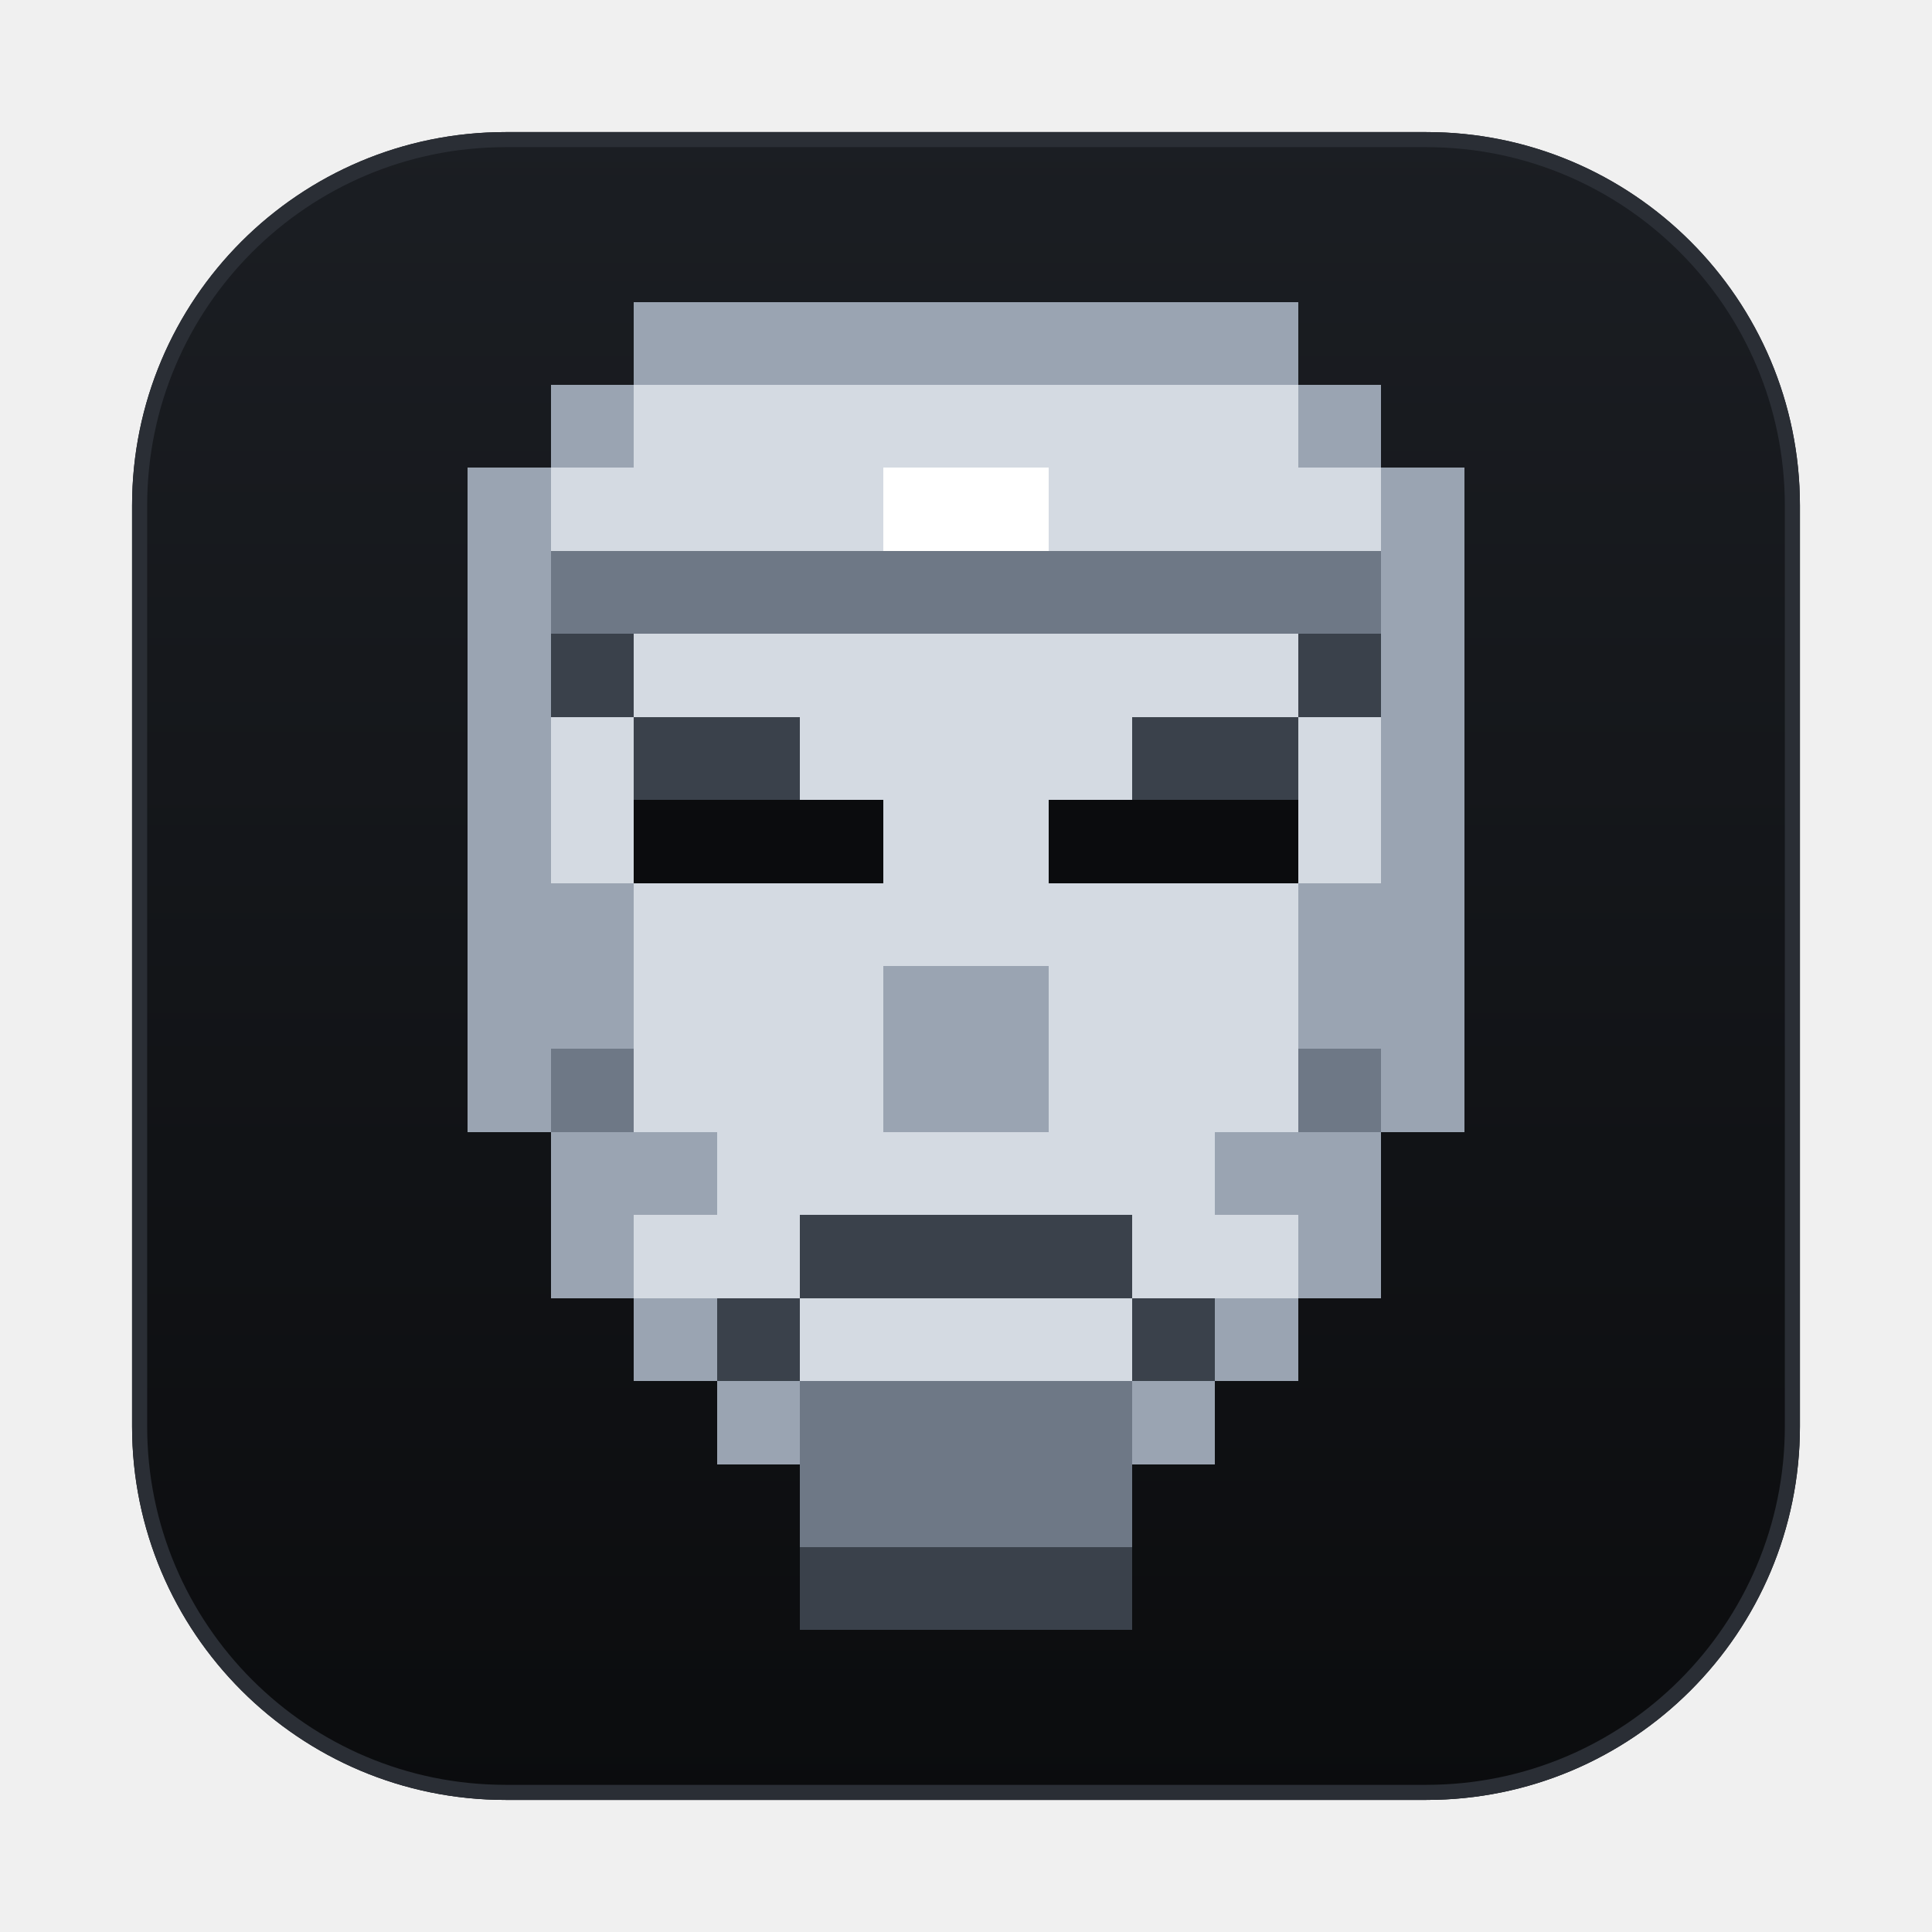
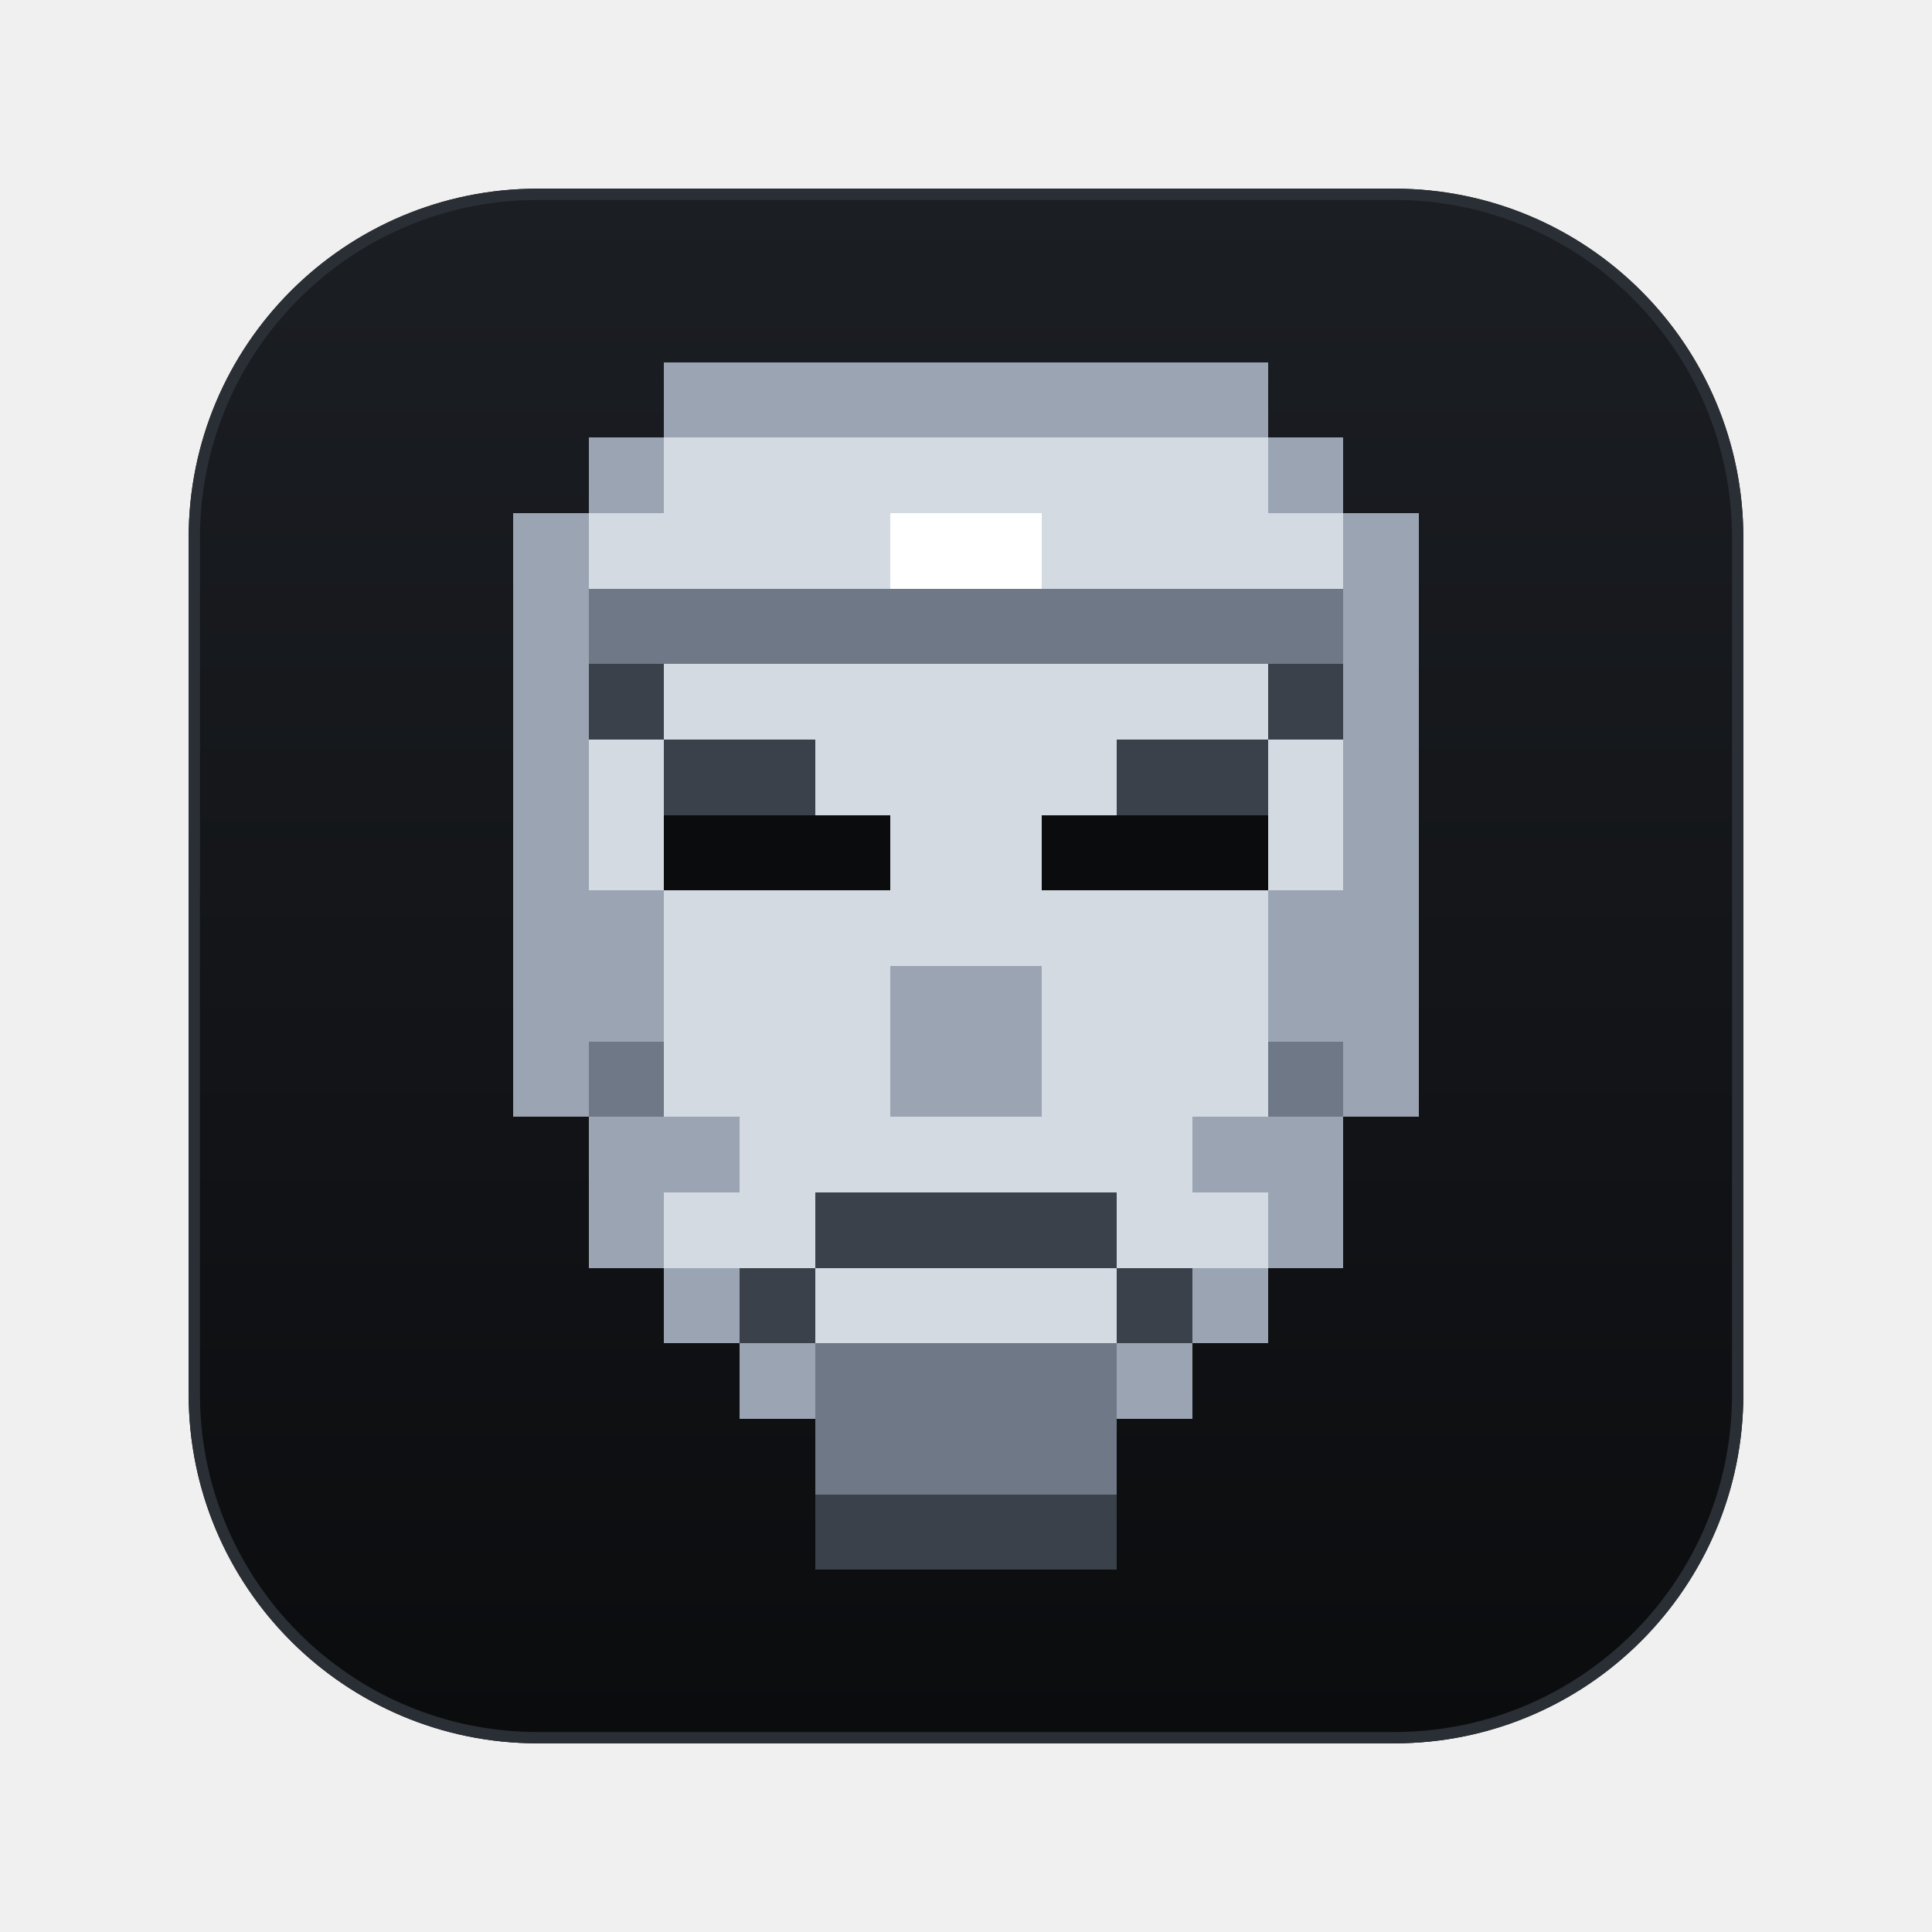
<svg xmlns="http://www.w3.org/2000/svg" viewBox="0 0 1024 1024" width="1024" height="1024">
  <defs>
    <linearGradient id="tile" x1="0" y1="0" x2="0" y2="1">
      <stop offset="0" stop-color="#1B1E23" />
      <stop offset="1" stop-color="#0B0C0E" />
    </linearGradient>
  </defs>
-   <rect x="70" y="70" width="884" height="884" rx="198" fill="url(#tile)" />
-   <rect x="74" y="74" width="876" height="876" rx="194" fill="none" stroke="#2A2E35" stroke-width="8" />
+   <rect x="100" y="100" width="824" height="824" rx="185" fill="url(#tile)" />
+   <rect x="103" y="103" width="818" height="818" rx="182" fill="none" stroke="#2A2E35" stroke-width="6" />
  <g shape-rendering="crispEdges">
-     <rect x="336" y="160" width="44" height="44" fill="#9AA4B2" />
-     <rect x="380" y="160" width="44" height="44" fill="#9AA4B2" />
-     <rect x="424" y="160" width="44" height="44" fill="#9AA4B2" />
-     <rect x="468" y="160" width="44" height="44" fill="#9AA4B2" />
-     <rect x="512" y="160" width="44" height="44" fill="#9AA4B2" />
-     <rect x="556" y="160" width="44" height="44" fill="#9AA4B2" />
-     <rect x="600" y="160" width="44" height="44" fill="#9AA4B2" />
-     <rect x="644" y="160" width="44" height="44" fill="#9AA4B2" />
-     <rect x="292" y="204" width="44" height="44" fill="#9AA4B2" />
-     <rect x="336" y="204" width="44" height="44" fill="#D4DAE2" />
-     <rect x="380" y="204" width="44" height="44" fill="#D4DAE2" />
-     <rect x="424" y="204" width="44" height="44" fill="#D4DAE2" />
-     <rect x="468" y="204" width="44" height="44" fill="#D4DAE2" />
-     <rect x="512" y="204" width="44" height="44" fill="#D4DAE2" />
-     <rect x="556" y="204" width="44" height="44" fill="#D4DAE2" />
-     <rect x="600" y="204" width="44" height="44" fill="#D4DAE2" />
-     <rect x="644" y="204" width="44" height="44" fill="#D4DAE2" />
-     <rect x="688" y="204" width="44" height="44" fill="#9AA4B2" />
-     <rect x="248" y="248" width="44" height="44" fill="#9AA4B2" />
-     <rect x="292" y="248" width="44" height="44" fill="#D4DAE2" />
-     <rect x="336" y="248" width="44" height="44" fill="#D4DAE2" />
-     <rect x="380" y="248" width="44" height="44" fill="#D4DAE2" />
-     <rect x="424" y="248" width="44" height="44" fill="#D4DAE2" />
-     <rect x="468" y="248" width="44" height="44" fill="#FFFFFF" />
-     <rect x="512" y="248" width="44" height="44" fill="#FFFFFF" />
-     <rect x="556" y="248" width="44" height="44" fill="#D4DAE2" />
-     <rect x="600" y="248" width="44" height="44" fill="#D4DAE2" />
-     <rect x="644" y="248" width="44" height="44" fill="#D4DAE2" />
-     <rect x="688" y="248" width="44" height="44" fill="#D4DAE2" />
-     <rect x="732" y="248" width="44" height="44" fill="#9AA4B2" />
-     <rect x="248" y="292" width="44" height="44" fill="#9AA4B2" />
-     <rect x="292" y="292" width="44" height="44" fill="#6E7886" />
-     <rect x="336" y="292" width="44" height="44" fill="#6E7886" />
-     <rect x="380" y="292" width="44" height="44" fill="#6E7886" />
-     <rect x="424" y="292" width="44" height="44" fill="#6E7886" />
-     <rect x="468" y="292" width="44" height="44" fill="#6E7886" />
-     <rect x="512" y="292" width="44" height="44" fill="#6E7886" />
-     <rect x="556" y="292" width="44" height="44" fill="#6E7886" />
-     <rect x="600" y="292" width="44" height="44" fill="#6E7886" />
-     <rect x="644" y="292" width="44" height="44" fill="#6E7886" />
-     <rect x="688" y="292" width="44" height="44" fill="#6E7886" />
-     <rect x="732" y="292" width="44" height="44" fill="#9AA4B2" />
-     <rect x="248" y="336" width="44" height="44" fill="#9AA4B2" />
-     <rect x="292" y="336" width="44" height="44" fill="#3A414B" />
-     <rect x="336" y="336" width="44" height="44" fill="#D4DAE2" />
-     <rect x="380" y="336" width="44" height="44" fill="#D4DAE2" />
-     <rect x="424" y="336" width="44" height="44" fill="#D4DAE2" />
-     <rect x="468" y="336" width="44" height="44" fill="#D4DAE2" />
-     <rect x="512" y="336" width="44" height="44" fill="#D4DAE2" />
-     <rect x="556" y="336" width="44" height="44" fill="#D4DAE2" />
-     <rect x="600" y="336" width="44" height="44" fill="#D4DAE2" />
-     <rect x="644" y="336" width="44" height="44" fill="#D4DAE2" />
-     <rect x="688" y="336" width="44" height="44" fill="#3A414B" />
-     <rect x="732" y="336" width="44" height="44" fill="#9AA4B2" />
-     <rect x="248" y="380" width="44" height="44" fill="#9AA4B2" />
-     <rect x="292" y="380" width="44" height="44" fill="#D4DAE2" />
-     <rect x="336" y="380" width="44" height="44" fill="#3A414B" />
-     <rect x="380" y="380" width="44" height="44" fill="#3A414B" />
-     <rect x="424" y="380" width="44" height="44" fill="#D4DAE2" />
-     <rect x="468" y="380" width="44" height="44" fill="#D4DAE2" />
-     <rect x="512" y="380" width="44" height="44" fill="#D4DAE2" />
-     <rect x="556" y="380" width="44" height="44" fill="#D4DAE2" />
-     <rect x="600" y="380" width="44" height="44" fill="#3A414B" />
-     <rect x="644" y="380" width="44" height="44" fill="#3A414B" />
-     <rect x="688" y="380" width="44" height="44" fill="#D4DAE2" />
-     <rect x="732" y="380" width="44" height="44" fill="#9AA4B2" />
-     <rect x="248" y="424" width="44" height="44" fill="#9AA4B2" />
-     <rect x="292" y="424" width="44" height="44" fill="#D4DAE2" />
-     <rect x="336" y="424" width="44" height="44" fill="#0B0C0E" />
-     <rect x="380" y="424" width="44" height="44" fill="#0B0C0E" />
-     <rect x="424" y="424" width="44" height="44" fill="#0B0C0E" />
-     <rect x="468" y="424" width="44" height="44" fill="#D4DAE2" />
-     <rect x="512" y="424" width="44" height="44" fill="#D4DAE2" />
-     <rect x="556" y="424" width="44" height="44" fill="#0B0C0E" />
-     <rect x="600" y="424" width="44" height="44" fill="#0B0C0E" />
-     <rect x="644" y="424" width="44" height="44" fill="#0B0C0E" />
-     <rect x="688" y="424" width="44" height="44" fill="#D4DAE2" />
-     <rect x="732" y="424" width="44" height="44" fill="#9AA4B2" />
-     <rect x="248" y="468" width="44" height="44" fill="#9AA4B2" />
-     <rect x="292" y="468" width="44" height="44" fill="#9AA4B2" />
-     <rect x="336" y="468" width="44" height="44" fill="#D4DAE2" />
-     <rect x="380" y="468" width="44" height="44" fill="#D4DAE2" />
-     <rect x="424" y="468" width="44" height="44" fill="#D4DAE2" />
-     <rect x="468" y="468" width="44" height="44" fill="#D4DAE2" />
-     <rect x="512" y="468" width="44" height="44" fill="#D4DAE2" />
-     <rect x="556" y="468" width="44" height="44" fill="#D4DAE2" />
-     <rect x="600" y="468" width="44" height="44" fill="#D4DAE2" />
-     <rect x="644" y="468" width="44" height="44" fill="#D4DAE2" />
-     <rect x="688" y="468" width="44" height="44" fill="#9AA4B2" />
-     <rect x="732" y="468" width="44" height="44" fill="#9AA4B2" />
-     <rect x="248" y="512" width="44" height="44" fill="#9AA4B2" />
-     <rect x="292" y="512" width="44" height="44" fill="#9AA4B2" />
-     <rect x="336" y="512" width="44" height="44" fill="#D4DAE2" />
-     <rect x="380" y="512" width="44" height="44" fill="#D4DAE2" />
-     <rect x="424" y="512" width="44" height="44" fill="#D4DAE2" />
-     <rect x="468" y="512" width="44" height="44" fill="#9AA4B2" />
-     <rect x="512" y="512" width="44" height="44" fill="#9AA4B2" />
-     <rect x="556" y="512" width="44" height="44" fill="#D4DAE2" />
-     <rect x="600" y="512" width="44" height="44" fill="#D4DAE2" />
-     <rect x="644" y="512" width="44" height="44" fill="#D4DAE2" />
-     <rect x="688" y="512" width="44" height="44" fill="#9AA4B2" />
-     <rect x="732" y="512" width="44" height="44" fill="#9AA4B2" />
-     <rect x="248" y="556" width="44" height="44" fill="#9AA4B2" />
-     <rect x="292" y="556" width="44" height="44" fill="#6E7886" />
-     <rect x="336" y="556" width="44" height="44" fill="#D4DAE2" />
-     <rect x="380" y="556" width="44" height="44" fill="#D4DAE2" />
-     <rect x="424" y="556" width="44" height="44" fill="#D4DAE2" />
-     <rect x="468" y="556" width="44" height="44" fill="#9AA4B2" />
-     <rect x="512" y="556" width="44" height="44" fill="#9AA4B2" />
-     <rect x="556" y="556" width="44" height="44" fill="#D4DAE2" />
-     <rect x="600" y="556" width="44" height="44" fill="#D4DAE2" />
-     <rect x="644" y="556" width="44" height="44" fill="#D4DAE2" />
-     <rect x="688" y="556" width="44" height="44" fill="#6E7886" />
-     <rect x="732" y="556" width="44" height="44" fill="#9AA4B2" />
-     <rect x="292" y="600" width="44" height="44" fill="#9AA4B2" />
-     <rect x="336" y="600" width="44" height="44" fill="#9AA4B2" />
-     <rect x="380" y="600" width="44" height="44" fill="#D4DAE2" />
-     <rect x="424" y="600" width="44" height="44" fill="#D4DAE2" />
-     <rect x="468" y="600" width="44" height="44" fill="#D4DAE2" />
-     <rect x="512" y="600" width="44" height="44" fill="#D4DAE2" />
-     <rect x="556" y="600" width="44" height="44" fill="#D4DAE2" />
-     <rect x="600" y="600" width="44" height="44" fill="#D4DAE2" />
-     <rect x="644" y="600" width="44" height="44" fill="#9AA4B2" />
-     <rect x="688" y="600" width="44" height="44" fill="#9AA4B2" />
-     <rect x="292" y="644" width="44" height="44" fill="#9AA4B2" />
-     <rect x="336" y="644" width="44" height="44" fill="#D4DAE2" />
-     <rect x="380" y="644" width="44" height="44" fill="#D4DAE2" />
-     <rect x="424" y="644" width="44" height="44" fill="#3A414B" />
-     <rect x="468" y="644" width="44" height="44" fill="#3A414B" />
-     <rect x="512" y="644" width="44" height="44" fill="#3A414B" />
-     <rect x="556" y="644" width="44" height="44" fill="#3A414B" />
-     <rect x="600" y="644" width="44" height="44" fill="#D4DAE2" />
-     <rect x="644" y="644" width="44" height="44" fill="#D4DAE2" />
-     <rect x="688" y="644" width="44" height="44" fill="#9AA4B2" />
-     <rect x="336" y="688" width="44" height="44" fill="#9AA4B2" />
-     <rect x="380" y="688" width="44" height="44" fill="#3A414B" />
-     <rect x="424" y="688" width="44" height="44" fill="#D4DAE2" />
-     <rect x="468" y="688" width="44" height="44" fill="#D4DAE2" />
-     <rect x="512" y="688" width="44" height="44" fill="#D4DAE2" />
-     <rect x="556" y="688" width="44" height="44" fill="#D4DAE2" />
-     <rect x="600" y="688" width="44" height="44" fill="#3A414B" />
-     <rect x="644" y="688" width="44" height="44" fill="#9AA4B2" />
-     <rect x="380" y="732" width="44" height="44" fill="#9AA4B2" />
-     <rect x="424" y="732" width="44" height="44" fill="#6E7886" />
-     <rect x="468" y="732" width="44" height="44" fill="#6E7886" />
-     <rect x="512" y="732" width="44" height="44" fill="#6E7886" />
-     <rect x="556" y="732" width="44" height="44" fill="#6E7886" />
-     <rect x="600" y="732" width="44" height="44" fill="#9AA4B2" />
-     <rect x="424" y="776" width="44" height="44" fill="#6E7886" />
-     <rect x="468" y="776" width="44" height="44" fill="#6E7886" />
-     <rect x="512" y="776" width="44" height="44" fill="#6E7886" />
-     <rect x="556" y="776" width="44" height="44" fill="#6E7886" />
-     <rect x="424" y="820" width="44" height="44" fill="#3A414B" />
-     <rect x="468" y="820" width="44" height="44" fill="#3A414B" />
-     <rect x="512" y="820" width="44" height="44" fill="#3A414B" />
-     <rect x="556" y="820" width="44" height="44" fill="#3A414B" />
+     <rect x="352" y="192" width="40" height="40" fill="#9AA4B2" />
+     <rect x="392" y="192" width="40" height="40" fill="#9AA4B2" />
+     <rect x="432" y="192" width="40" height="40" fill="#9AA4B2" />
+     <rect x="472" y="192" width="40" height="40" fill="#9AA4B2" />
+     <rect x="512" y="192" width="40" height="40" fill="#9AA4B2" />
+     <rect x="552" y="192" width="40" height="40" fill="#9AA4B2" />
+     <rect x="592" y="192" width="40" height="40" fill="#9AA4B2" />
+     <rect x="632" y="192" width="40" height="40" fill="#9AA4B2" />
+     <rect x="312" y="232" width="40" height="40" fill="#9AA4B2" />
+     <rect x="352" y="232" width="40" height="40" fill="#D4DAE2" />
+     <rect x="392" y="232" width="40" height="40" fill="#D4DAE2" />
+     <rect x="432" y="232" width="40" height="40" fill="#D4DAE2" />
+     <rect x="472" y="232" width="40" height="40" fill="#D4DAE2" />
+     <rect x="512" y="232" width="40" height="40" fill="#D4DAE2" />
+     <rect x="552" y="232" width="40" height="40" fill="#D4DAE2" />
+     <rect x="592" y="232" width="40" height="40" fill="#D4DAE2" />
+     <rect x="632" y="232" width="40" height="40" fill="#D4DAE2" />
+     <rect x="672" y="232" width="40" height="40" fill="#9AA4B2" />
+     <rect x="272" y="272" width="40" height="40" fill="#9AA4B2" />
+     <rect x="312" y="272" width="40" height="40" fill="#D4DAE2" />
+     <rect x="352" y="272" width="40" height="40" fill="#D4DAE2" />
+     <rect x="392" y="272" width="40" height="40" fill="#D4DAE2" />
+     <rect x="432" y="272" width="40" height="40" fill="#D4DAE2" />
+     <rect x="472" y="272" width="40" height="40" fill="#FFFFFF" />
+     <rect x="512" y="272" width="40" height="40" fill="#FFFFFF" />
+     <rect x="552" y="272" width="40" height="40" fill="#D4DAE2" />
+     <rect x="592" y="272" width="40" height="40" fill="#D4DAE2" />
+     <rect x="632" y="272" width="40" height="40" fill="#D4DAE2" />
+     <rect x="672" y="272" width="40" height="40" fill="#D4DAE2" />
+     <rect x="712" y="272" width="40" height="40" fill="#9AA4B2" />
+     <rect x="272" y="312" width="40" height="40" fill="#9AA4B2" />
+     <rect x="312" y="312" width="40" height="40" fill="#6E7886" />
+     <rect x="352" y="312" width="40" height="40" fill="#6E7886" />
+     <rect x="392" y="312" width="40" height="40" fill="#6E7886" />
+     <rect x="432" y="312" width="40" height="40" fill="#6E7886" />
+     <rect x="472" y="312" width="40" height="40" fill="#6E7886" />
+     <rect x="512" y="312" width="40" height="40" fill="#6E7886" />
+     <rect x="552" y="312" width="40" height="40" fill="#6E7886" />
+     <rect x="592" y="312" width="40" height="40" fill="#6E7886" />
+     <rect x="632" y="312" width="40" height="40" fill="#6E7886" />
+     <rect x="672" y="312" width="40" height="40" fill="#6E7886" />
+     <rect x="712" y="312" width="40" height="40" fill="#9AA4B2" />
+     <rect x="272" y="352" width="40" height="40" fill="#9AA4B2" />
+     <rect x="312" y="352" width="40" height="40" fill="#3A414B" />
+     <rect x="352" y="352" width="40" height="40" fill="#D4DAE2" />
+     <rect x="392" y="352" width="40" height="40" fill="#D4DAE2" />
+     <rect x="432" y="352" width="40" height="40" fill="#D4DAE2" />
+     <rect x="472" y="352" width="40" height="40" fill="#D4DAE2" />
+     <rect x="512" y="352" width="40" height="40" fill="#D4DAE2" />
+     <rect x="552" y="352" width="40" height="40" fill="#D4DAE2" />
+     <rect x="592" y="352" width="40" height="40" fill="#D4DAE2" />
+     <rect x="632" y="352" width="40" height="40" fill="#D4DAE2" />
+     <rect x="672" y="352" width="40" height="40" fill="#3A414B" />
+     <rect x="712" y="352" width="40" height="40" fill="#9AA4B2" />
+     <rect x="272" y="392" width="40" height="40" fill="#9AA4B2" />
+     <rect x="312" y="392" width="40" height="40" fill="#D4DAE2" />
+     <rect x="352" y="392" width="40" height="40" fill="#3A414B" />
+     <rect x="392" y="392" width="40" height="40" fill="#3A414B" />
+     <rect x="432" y="392" width="40" height="40" fill="#D4DAE2" />
+     <rect x="472" y="392" width="40" height="40" fill="#D4DAE2" />
+     <rect x="512" y="392" width="40" height="40" fill="#D4DAE2" />
+     <rect x="552" y="392" width="40" height="40" fill="#D4DAE2" />
+     <rect x="592" y="392" width="40" height="40" fill="#3A414B" />
+     <rect x="632" y="392" width="40" height="40" fill="#3A414B" />
+     <rect x="672" y="392" width="40" height="40" fill="#D4DAE2" />
+     <rect x="712" y="392" width="40" height="40" fill="#9AA4B2" />
+     <rect x="272" y="432" width="40" height="40" fill="#9AA4B2" />
+     <rect x="312" y="432" width="40" height="40" fill="#D4DAE2" />
+     <rect x="352" y="432" width="40" height="40" fill="#0B0C0E" />
+     <rect x="392" y="432" width="40" height="40" fill="#0B0C0E" />
+     <rect x="432" y="432" width="40" height="40" fill="#0B0C0E" />
+     <rect x="472" y="432" width="40" height="40" fill="#D4DAE2" />
+     <rect x="512" y="432" width="40" height="40" fill="#D4DAE2" />
+     <rect x="552" y="432" width="40" height="40" fill="#0B0C0E" />
+     <rect x="592" y="432" width="40" height="40" fill="#0B0C0E" />
+     <rect x="632" y="432" width="40" height="40" fill="#0B0C0E" />
+     <rect x="672" y="432" width="40" height="40" fill="#D4DAE2" />
+     <rect x="712" y="432" width="40" height="40" fill="#9AA4B2" />
+     <rect x="272" y="472" width="40" height="40" fill="#9AA4B2" />
+     <rect x="312" y="472" width="40" height="40" fill="#9AA4B2" />
+     <rect x="352" y="472" width="40" height="40" fill="#D4DAE2" />
+     <rect x="392" y="472" width="40" height="40" fill="#D4DAE2" />
+     <rect x="432" y="472" width="40" height="40" fill="#D4DAE2" />
+     <rect x="472" y="472" width="40" height="40" fill="#D4DAE2" />
+     <rect x="512" y="472" width="40" height="40" fill="#D4DAE2" />
+     <rect x="552" y="472" width="40" height="40" fill="#D4DAE2" />
+     <rect x="592" y="472" width="40" height="40" fill="#D4DAE2" />
+     <rect x="632" y="472" width="40" height="40" fill="#D4DAE2" />
+     <rect x="672" y="472" width="40" height="40" fill="#9AA4B2" />
+     <rect x="712" y="472" width="40" height="40" fill="#9AA4B2" />
+     <rect x="272" y="512" width="40" height="40" fill="#9AA4B2" />
+     <rect x="312" y="512" width="40" height="40" fill="#9AA4B2" />
+     <rect x="352" y="512" width="40" height="40" fill="#D4DAE2" />
+     <rect x="392" y="512" width="40" height="40" fill="#D4DAE2" />
+     <rect x="432" y="512" width="40" height="40" fill="#D4DAE2" />
+     <rect x="472" y="512" width="40" height="40" fill="#9AA4B2" />
+     <rect x="512" y="512" width="40" height="40" fill="#9AA4B2" />
+     <rect x="552" y="512" width="40" height="40" fill="#D4DAE2" />
+     <rect x="592" y="512" width="40" height="40" fill="#D4DAE2" />
+     <rect x="632" y="512" width="40" height="40" fill="#D4DAE2" />
+     <rect x="672" y="512" width="40" height="40" fill="#9AA4B2" />
+     <rect x="712" y="512" width="40" height="40" fill="#9AA4B2" />
+     <rect x="272" y="552" width="40" height="40" fill="#9AA4B2" />
+     <rect x="312" y="552" width="40" height="40" fill="#6E7886" />
+     <rect x="352" y="552" width="40" height="40" fill="#D4DAE2" />
+     <rect x="392" y="552" width="40" height="40" fill="#D4DAE2" />
+     <rect x="432" y="552" width="40" height="40" fill="#D4DAE2" />
+     <rect x="472" y="552" width="40" height="40" fill="#9AA4B2" />
+     <rect x="512" y="552" width="40" height="40" fill="#9AA4B2" />
+     <rect x="552" y="552" width="40" height="40" fill="#D4DAE2" />
+     <rect x="592" y="552" width="40" height="40" fill="#D4DAE2" />
+     <rect x="632" y="552" width="40" height="40" fill="#D4DAE2" />
+     <rect x="672" y="552" width="40" height="40" fill="#6E7886" />
+     <rect x="712" y="552" width="40" height="40" fill="#9AA4B2" />
+     <rect x="312" y="592" width="40" height="40" fill="#9AA4B2" />
+     <rect x="352" y="592" width="40" height="40" fill="#9AA4B2" />
+     <rect x="392" y="592" width="40" height="40" fill="#D4DAE2" />
+     <rect x="432" y="592" width="40" height="40" fill="#D4DAE2" />
+     <rect x="472" y="592" width="40" height="40" fill="#D4DAE2" />
+     <rect x="512" y="592" width="40" height="40" fill="#D4DAE2" />
+     <rect x="552" y="592" width="40" height="40" fill="#D4DAE2" />
+     <rect x="592" y="592" width="40" height="40" fill="#D4DAE2" />
+     <rect x="632" y="592" width="40" height="40" fill="#9AA4B2" />
+     <rect x="672" y="592" width="40" height="40" fill="#9AA4B2" />
+     <rect x="312" y="632" width="40" height="40" fill="#9AA4B2" />
+     <rect x="352" y="632" width="40" height="40" fill="#D4DAE2" />
+     <rect x="392" y="632" width="40" height="40" fill="#D4DAE2" />
+     <rect x="432" y="632" width="40" height="40" fill="#3A414B" />
+     <rect x="472" y="632" width="40" height="40" fill="#3A414B" />
+     <rect x="512" y="632" width="40" height="40" fill="#3A414B" />
+     <rect x="552" y="632" width="40" height="40" fill="#3A414B" />
+     <rect x="592" y="632" width="40" height="40" fill="#D4DAE2" />
+     <rect x="632" y="632" width="40" height="40" fill="#D4DAE2" />
+     <rect x="672" y="632" width="40" height="40" fill="#9AA4B2" />
+     <rect x="352" y="672" width="40" height="40" fill="#9AA4B2" />
+     <rect x="392" y="672" width="40" height="40" fill="#3A414B" />
+     <rect x="432" y="672" width="40" height="40" fill="#D4DAE2" />
+     <rect x="472" y="672" width="40" height="40" fill="#D4DAE2" />
+     <rect x="512" y="672" width="40" height="40" fill="#D4DAE2" />
+     <rect x="552" y="672" width="40" height="40" fill="#D4DAE2" />
+     <rect x="592" y="672" width="40" height="40" fill="#3A414B" />
+     <rect x="632" y="672" width="40" height="40" fill="#9AA4B2" />
+     <rect x="392" y="712" width="40" height="40" fill="#9AA4B2" />
+     <rect x="432" y="712" width="40" height="40" fill="#6E7886" />
+     <rect x="472" y="712" width="40" height="40" fill="#6E7886" />
+     <rect x="512" y="712" width="40" height="40" fill="#6E7886" />
+     <rect x="552" y="712" width="40" height="40" fill="#6E7886" />
+     <rect x="592" y="712" width="40" height="40" fill="#9AA4B2" />
+     <rect x="432" y="752" width="40" height="40" fill="#6E7886" />
+     <rect x="472" y="752" width="40" height="40" fill="#6E7886" />
+     <rect x="512" y="752" width="40" height="40" fill="#6E7886" />
+     <rect x="552" y="752" width="40" height="40" fill="#6E7886" />
+     <rect x="432" y="792" width="40" height="40" fill="#3A414B" />
+     <rect x="472" y="792" width="40" height="40" fill="#3A414B" />
+     <rect x="512" y="792" width="40" height="40" fill="#3A414B" />
+     <rect x="552" y="792" width="40" height="40" fill="#3A414B" />
  </g>
</svg>
